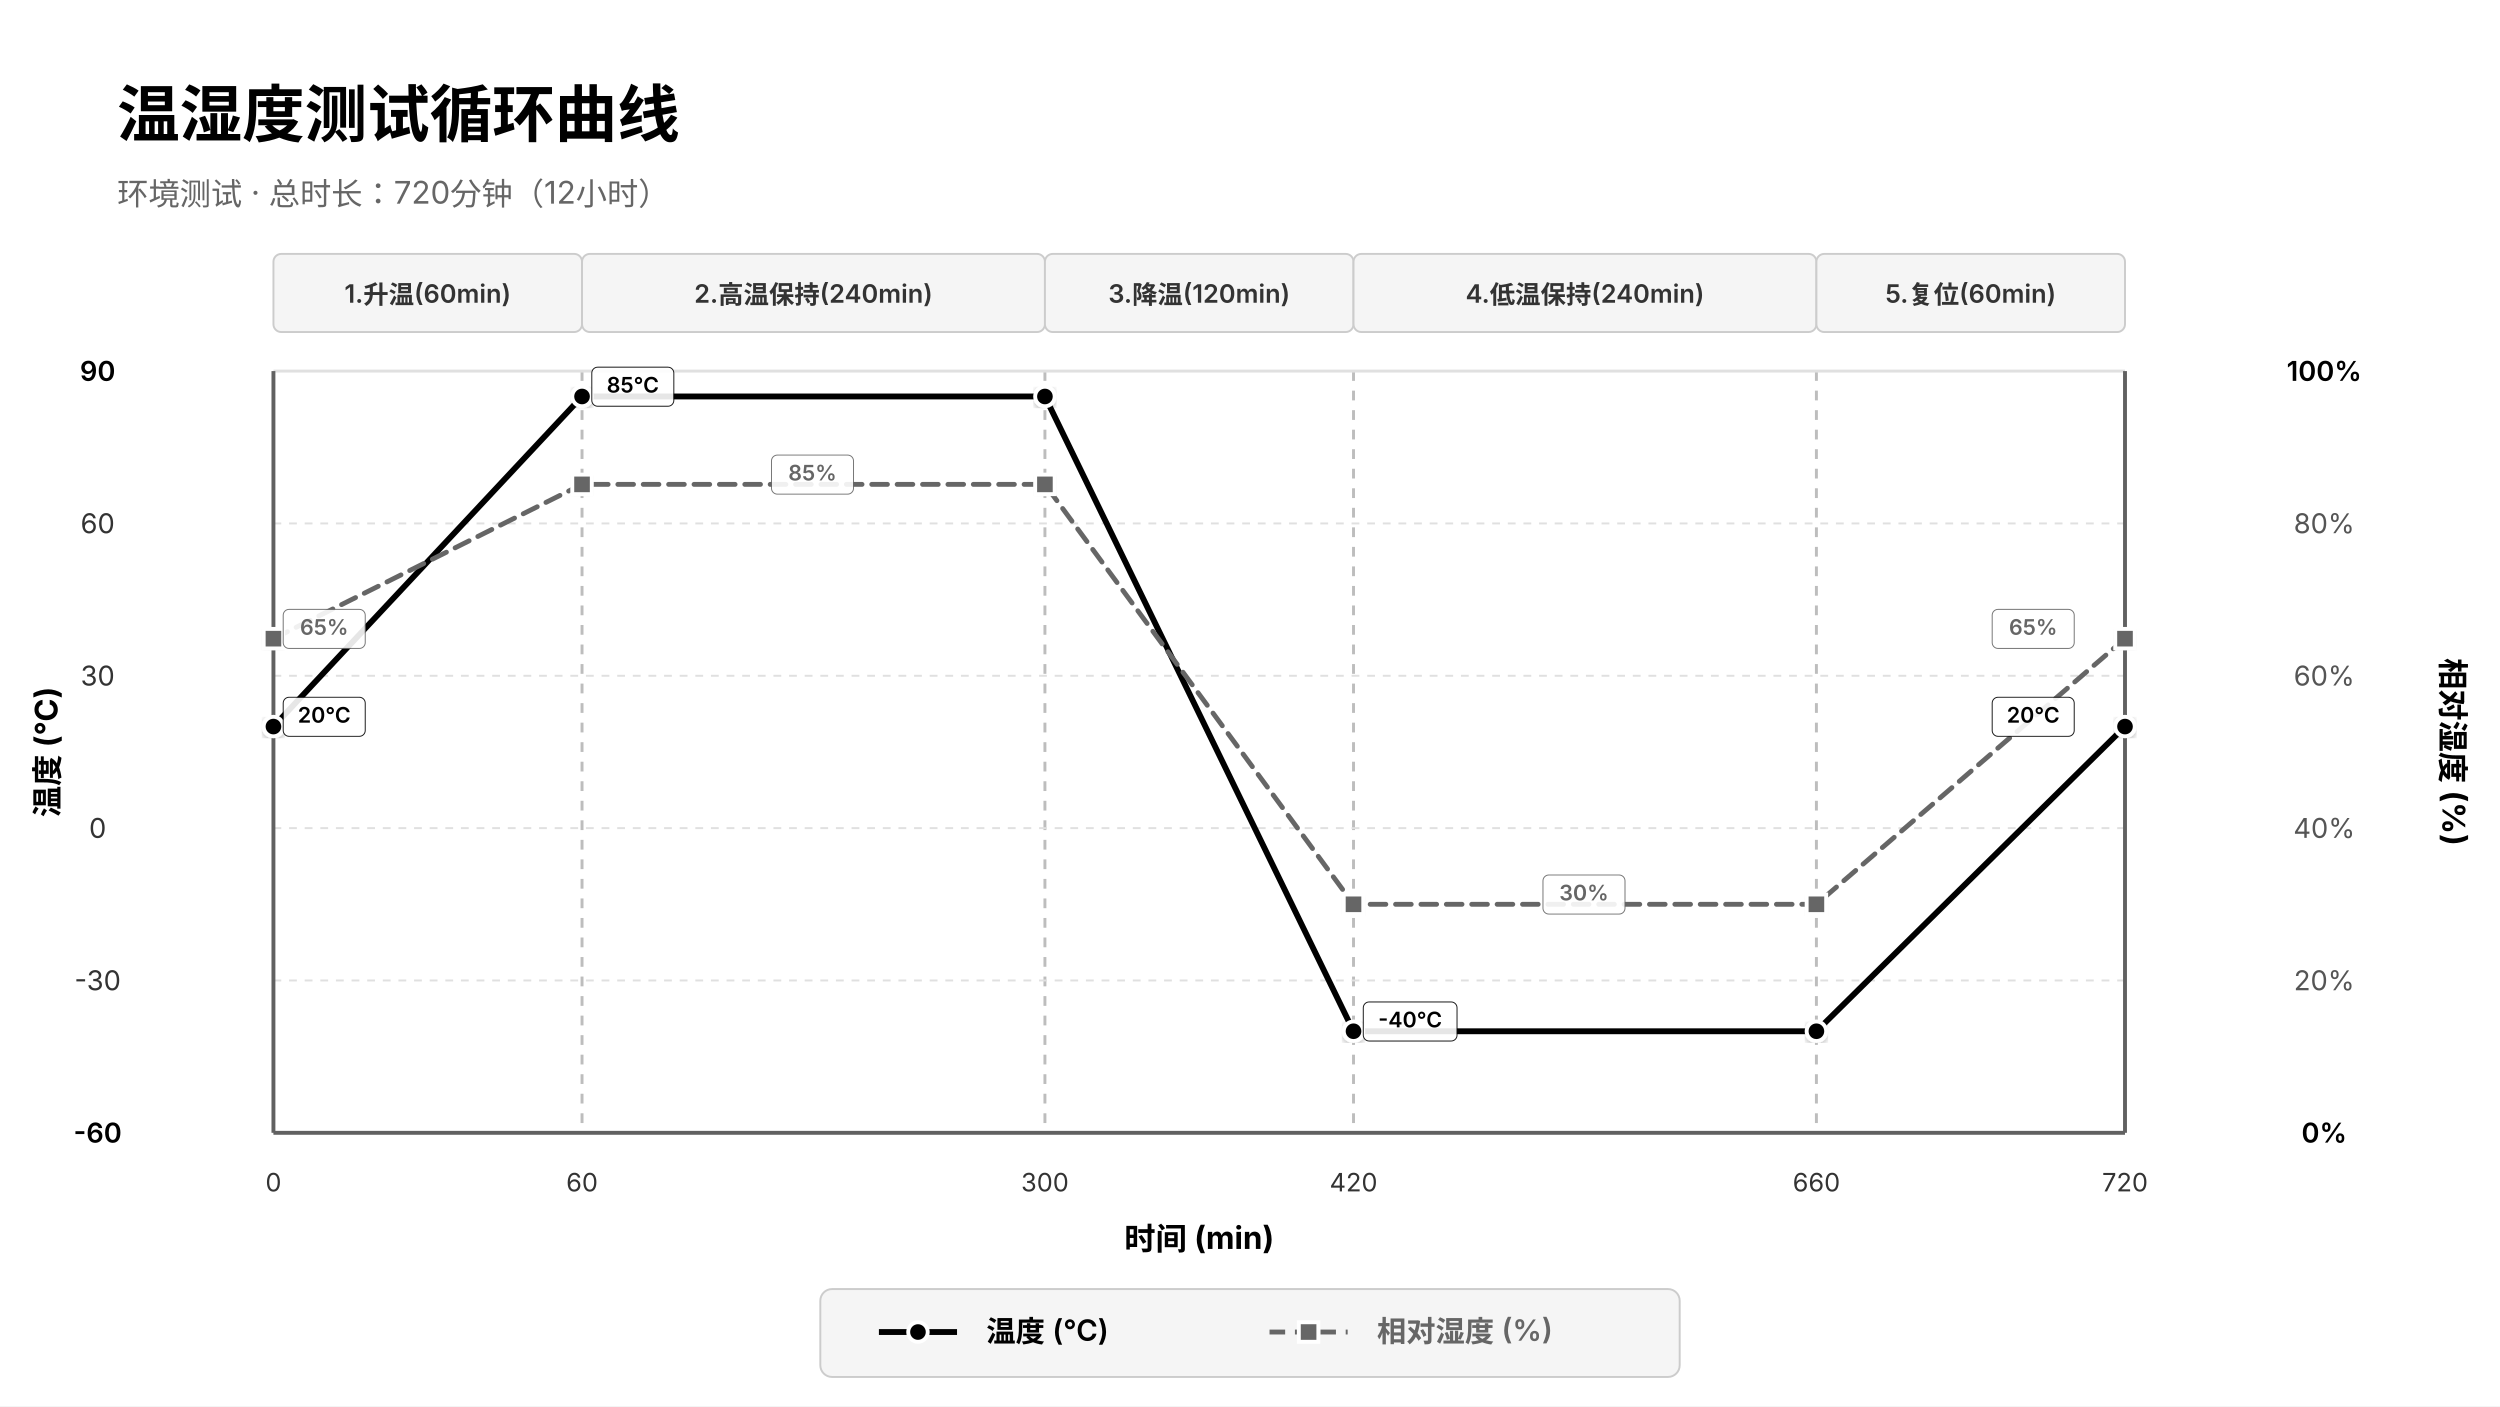
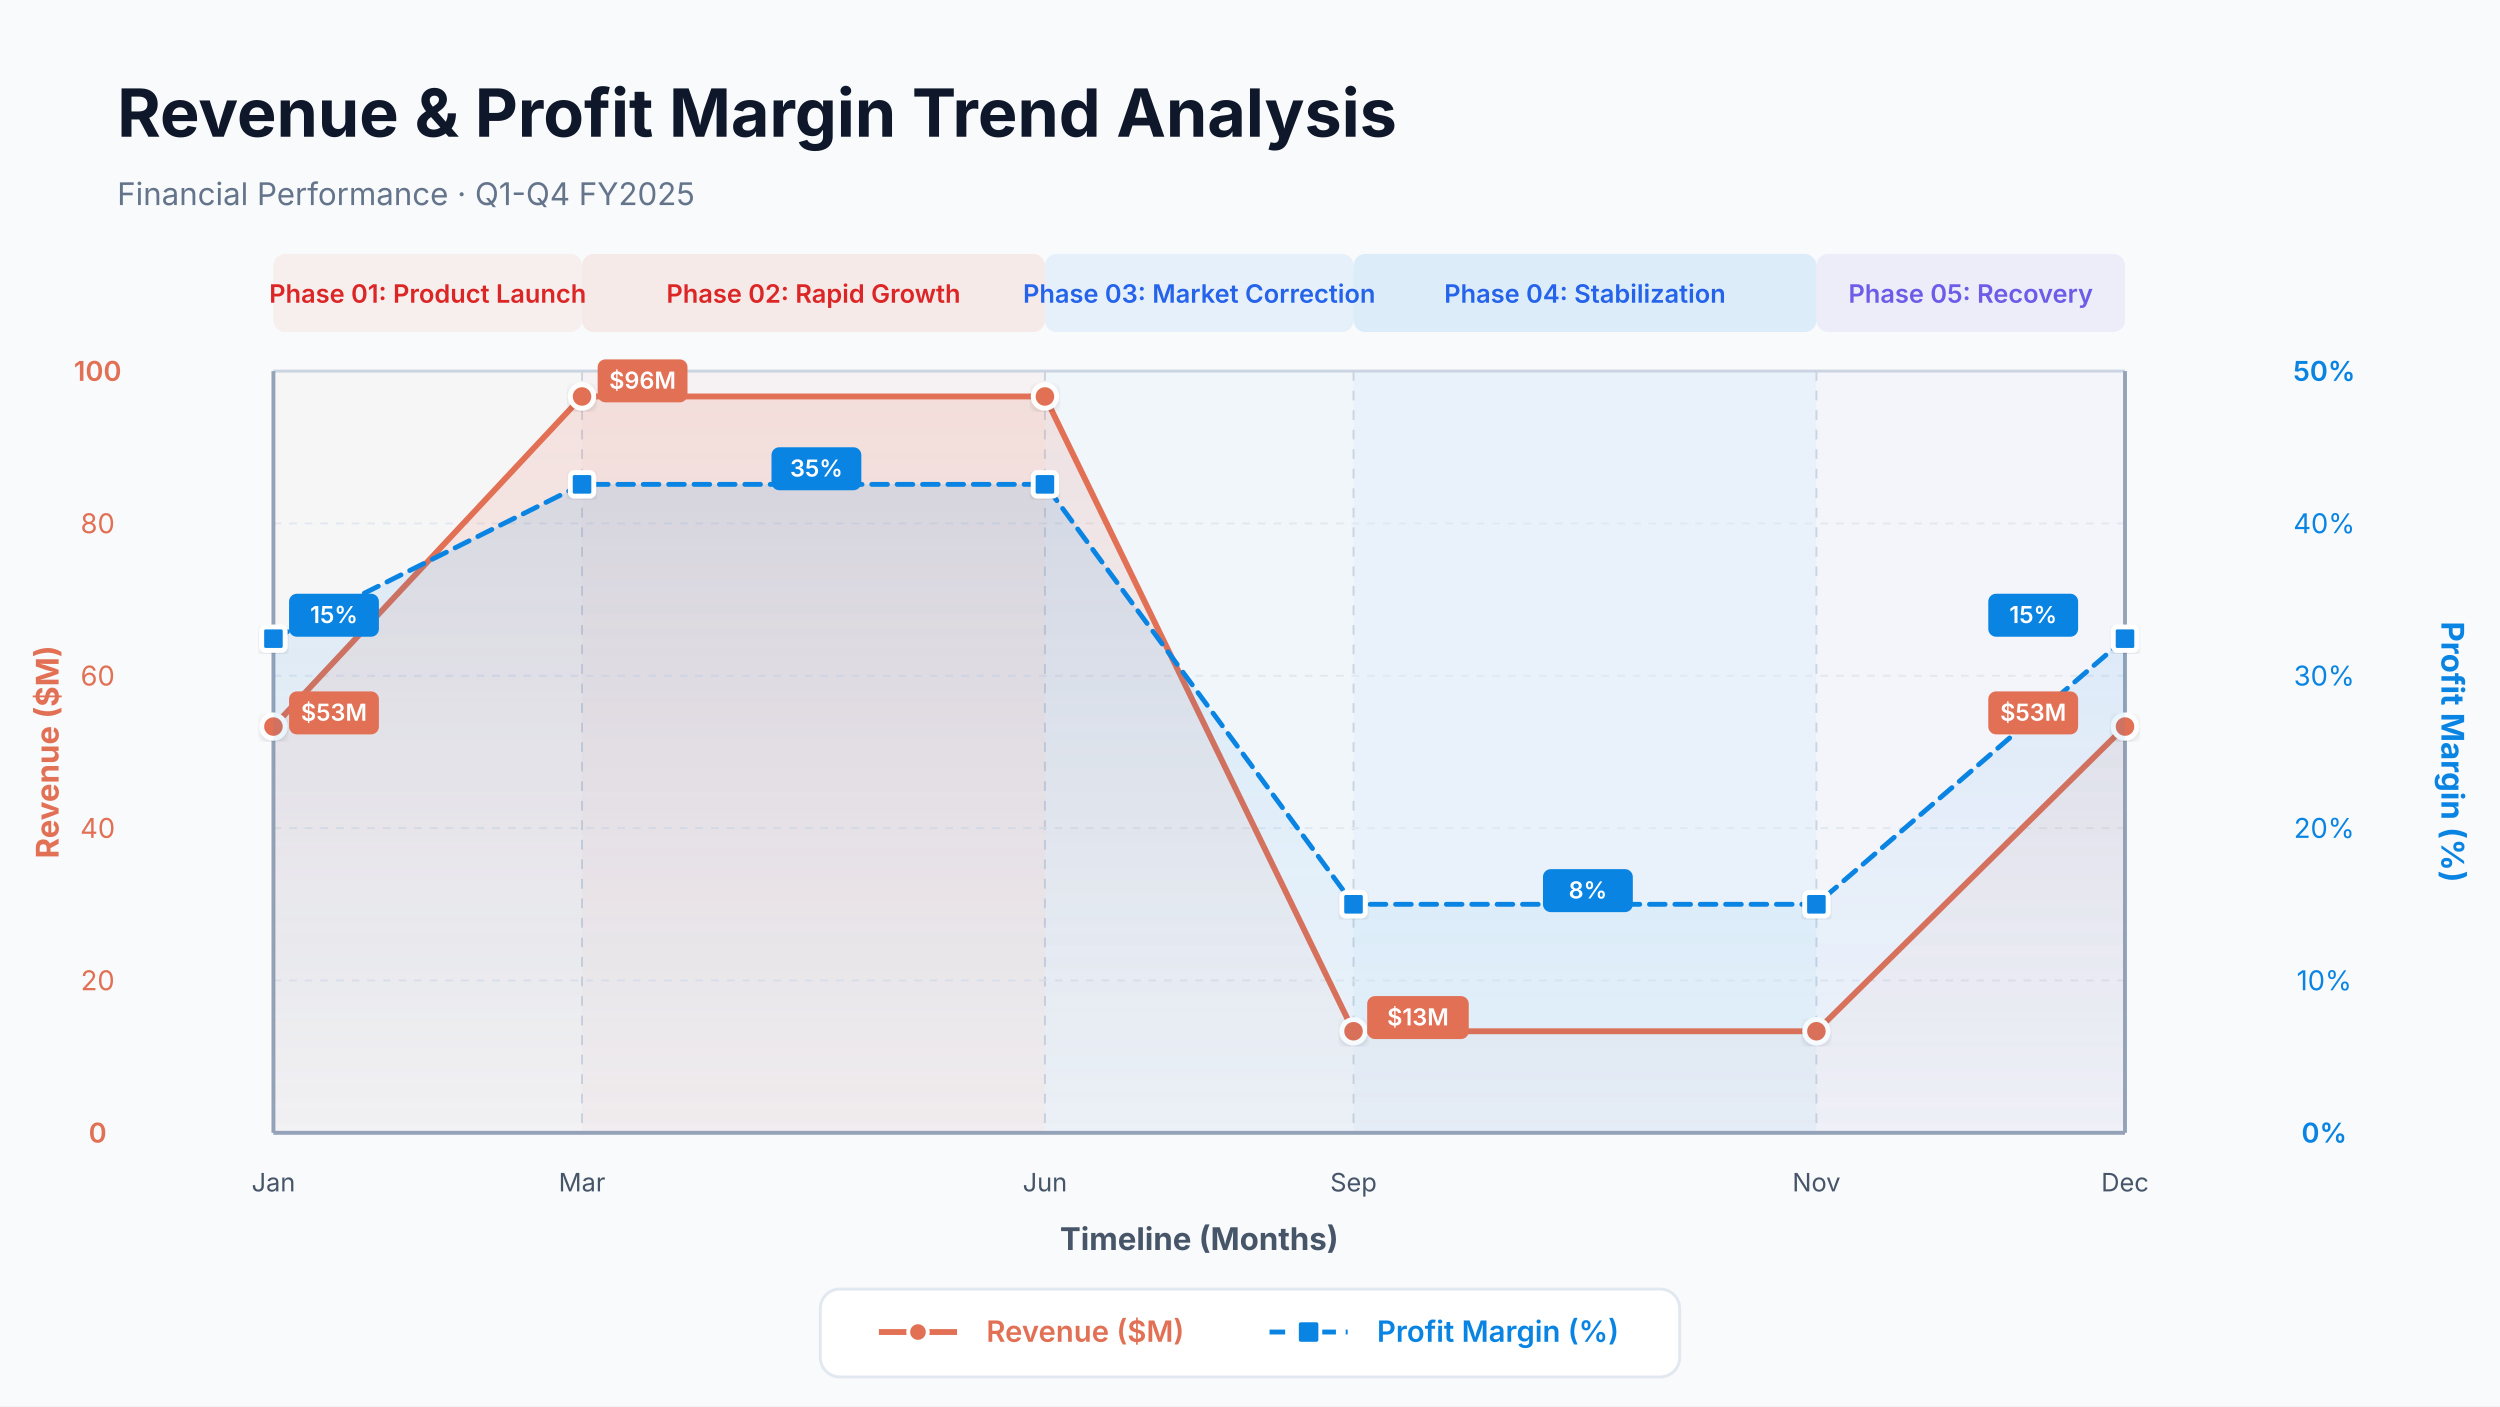
<svg xmlns="http://www.w3.org/2000/svg" viewBox="0 0 1280 720" width="1280" height="720">
  <defs>
-     <filter id="dotShadow">
+     <filter id="dotShadow" x="-15%" y="-15%" width="130%" height="130%">
      <feGaussianBlur in="SourceAlpha" stdDeviation="2" />
-       <feOffset dx="0" dy="1" />
-       <feComponentTransfer>
-         <feFuncA type="linear" slope="0.3" />
-       </feComponentTransfer>
+       <feOffset dx="0" dy="1" result="offsetBlur" />
+       <feFlood flood-color="#0F172A" flood-opacity="0.15" result="shadowColor" />
+       <feComposite in="shadowColor" in2="offsetBlur" operator="in" result="shadow" />
      <feMerge>
-         <feMergeNode />
+         <feMergeNode in="shadow" />
        <feMergeNode in="SourceGraphic" />
      </feMerge>
    </filter>
+     <linearGradient id="tempAreaGrad" x1="0%" y1="0%" x2="0%" y2="100%">
+       <stop offset="0%" style="stop-color:#E17055;stop-opacity:0.15" />
+       <stop offset="100%" style="stop-color:#E17055;stop-opacity:0.02" />
+     </linearGradient>
+     <linearGradient id="humidAreaGrad" x1="0%" y1="0%" x2="0%" y2="100%">
+       <stop offset="0%" style="stop-color:#0984E3;stop-opacity:0.12" />
+       <stop offset="100%" style="stop-color:#0984E3;stop-opacity:0.02" />
+     </linearGradient>
  </defs>
-   <rect width="1280" height="720" fill="#FFFFFF" />
-   <text x="60" y="70" font-family="-apple-system, BlinkMacSystemFont, 'Segoe UI', sans-serif" font-size="32" font-weight="bold" fill="#000000">
-     <tspan>温湿度测试循环曲线</tspan>
-   </text>
-   <text x="60" y="105" font-family="-apple-system, BlinkMacSystemFont, 'Segoe UI', sans-serif" font-size="16" fill="#666666">
-     <tspan>环境测试 · 总时长：720分钟（12小时）</tspan>
-   </text>
-   <rect x="140" y="130" width="158" height="40" fill="#F5F5F5" stroke="#CCCCCC" stroke-width="1" rx="4" />
-   <rect x="298" y="130" width="237" height="40" fill="#F5F5F5" stroke="#CCCCCC" stroke-width="1" rx="4" />
-   <rect x="535" y="130" width="158" height="40" fill="#F5F5F5" stroke="#CCCCCC" stroke-width="1" rx="4" />
-   <rect x="693" y="130" width="237" height="40" fill="#F5F5F5" stroke="#CCCCCC" stroke-width="1" rx="4" />
-   <rect x="930" y="130" width="158" height="40" fill="#F5F5F5" stroke="#CCCCCC" stroke-width="1" rx="4" />
-   <text x="219" y="155" font-family="-apple-system, BlinkMacSystemFont, 'Segoe UI', sans-serif" font-size="13" font-weight="600" fill="#333333" text-anchor="middle">
-     <tspan>1.升温(60min)</tspan>
-   </text>
-   <text x="416.5" y="155" font-family="-apple-system, BlinkMacSystemFont, 'Segoe UI', sans-serif" font-size="13" font-weight="600" fill="#333333" text-anchor="middle">
-     <tspan>2.高温保持(240min)</tspan>
-   </text>
-   <text x="614" y="155" font-family="-apple-system, BlinkMacSystemFont, 'Segoe UI', sans-serif" font-size="13" font-weight="600" fill="#333333" text-anchor="middle">
-     <tspan>3.降温(120min)</tspan>
-   </text>
-   <text x="811.5" y="155" font-family="-apple-system, BlinkMacSystemFont, 'Segoe UI', sans-serif" font-size="13" font-weight="600" fill="#333333" text-anchor="middle">
-     <tspan>4.低温保持(240min)</tspan>
-   </text>
-   <text x="1009" y="155" font-family="-apple-system, BlinkMacSystemFont, 'Segoe UI', sans-serif" font-size="13" font-weight="600" fill="#333333" text-anchor="middle">
-     <tspan>5.复位(60min)</tspan>
-   </text>
+   <rect width="1280" height="720" fill="#F8FAFC" />
+   <text x="60" y="70" font-family="-apple-system, BlinkMacSystemFont, 'Segoe UI', sans-serif" font-size="34" font-weight="bold" fill="#0F172A">Revenue &amp; Profit Margin Trend Analysis</text>
+   <text x="60" y="105" font-family="-apple-system, BlinkMacSystemFont, 'Segoe UI', sans-serif" font-size="16" fill="#64748B">Financial Performance · Q1-Q4 FY2025</text>
+   <rect x="140" y="130" width="158" height="40" fill="#E17055" fill-opacity="0.08" rx="6" />
+   <rect x="298" y="130" width="237" height="40" fill="#E17055" fill-opacity="0.12" rx="6" />
+   <rect x="535" y="130" width="158" height="40" fill="#0984E3" fill-opacity="0.08" rx="6" />
+   <rect x="693" y="130" width="237" height="40" fill="#0984E3" fill-opacity="0.12" rx="6" />
+   <rect x="930" y="130" width="158" height="40" fill="#6C5CE7" fill-opacity="0.08" rx="6" />
+   <text x="219" y="155" font-family="-apple-system, BlinkMacSystemFont, 'Segoe UI', sans-serif" font-size="13" font-weight="600" fill="#DC2626" text-anchor="middle">Phase 01: Product Launch</text>
+   <text x="416.5" y="155" font-family="-apple-system, BlinkMacSystemFont, 'Segoe UI', sans-serif" font-size="13" font-weight="600" fill="#DC2626" text-anchor="middle">Phase 02: Rapid Growth</text>
+   <text x="614" y="155" font-family="-apple-system, BlinkMacSystemFont, 'Segoe UI', sans-serif" font-size="13" font-weight="600" fill="#2563EB" text-anchor="middle">Phase 03: Market Correction</text>
+   <text x="811.5" y="155" font-family="-apple-system, BlinkMacSystemFont, 'Segoe UI', sans-serif" font-size="13" font-weight="600" fill="#2563EB" text-anchor="middle">Phase 04: Stabilization</text>
+   <text x="1009" y="155" font-family="-apple-system, BlinkMacSystemFont, 'Segoe UI', sans-serif" font-size="13" font-weight="600" fill="#6C5CE7" text-anchor="middle">Phase 05: Recovery</text>
  <g id="chartArea">
-     <line x1="298" y1="190" x2="298" y2="580" stroke="#BDBDBD" stroke-width="1.5" stroke-dasharray="5,5" />
-     <line x1="535" y1="190" x2="535" y2="580" stroke="#BDBDBD" stroke-width="1.5" stroke-dasharray="5,5" />
-     <line x1="693" y1="190" x2="693" y2="580" stroke="#BDBDBD" stroke-width="1.5" stroke-dasharray="5,5" />
-     <line x1="930" y1="190" x2="930" y2="580" stroke="#BDBDBD" stroke-width="1.5" stroke-dasharray="5,5" />
-     <line x1="140" y1="580" x2="1088" y2="580" stroke="#E0E0E0" stroke-width="1.5" />
-     <line x1="140" y1="502" x2="1088" y2="502" stroke="#E0E0E0" stroke-width="1" stroke-dasharray="4,4" />
-     <line x1="140" y1="424" x2="1088" y2="424" stroke="#E0E0E0" stroke-width="1" stroke-dasharray="4,4" />
-     <line x1="140" y1="346" x2="1088" y2="346" stroke="#E0E0E0" stroke-width="1" stroke-dasharray="4,4" />
-     <line x1="140" y1="268" x2="1088" y2="268" stroke="#E0E0E0" stroke-width="1" stroke-dasharray="4,4" />
-     <line x1="140" y1="190" x2="1088" y2="190" stroke="#E0E0E0" stroke-width="1.5" />
-     <text x="50" y="585" font-family="-apple-system, BlinkMacSystemFont, 'Segoe UI', sans-serif" font-size="14" font-weight="600" fill="#000000" text-anchor="middle">
-       <tspan>-60</tspan>
-     </text>
-     <text x="50" y="507" font-family="-apple-system, BlinkMacSystemFont, 'Segoe UI', sans-serif" font-size="14" fill="#333333" text-anchor="middle">
-       <tspan>-30</tspan>
-     </text>
-     <text x="50" y="429" font-family="-apple-system, BlinkMacSystemFont, 'Segoe UI', sans-serif" font-size="14" fill="#333333" text-anchor="middle">
-       <tspan>0</tspan>
-     </text>
-     <text x="50" y="351" font-family="-apple-system, BlinkMacSystemFont, 'Segoe UI', sans-serif" font-size="14" fill="#333333" text-anchor="middle">
-       <tspan>30</tspan>
-     </text>
-     <text x="50" y="273" font-family="-apple-system, BlinkMacSystemFont, 'Segoe UI', sans-serif" font-size="14" fill="#333333" text-anchor="middle">
-       <tspan>60</tspan>
-     </text>
-     <text x="50" y="195" font-family="-apple-system, BlinkMacSystemFont, 'Segoe UI', sans-serif" font-size="14" font-weight="600" fill="#000000" text-anchor="middle">
-       <tspan>90</tspan>
-     </text>
-     <text x="30" y="385" font-family="-apple-system, BlinkMacSystemFont, 'Segoe UI', sans-serif" font-size="16" font-weight="bold" fill="#000000" text-anchor="middle" transform="rotate(-90, 30, 385)">
-       <tspan>温度 (℃)</tspan>
-     </text>
-     <text x="1190" y="585" font-family="-apple-system, BlinkMacSystemFont, 'Segoe UI', sans-serif" font-size="14" font-weight="600" fill="#000000" text-anchor="middle">
-       <tspan>0%</tspan>
-     </text>
-     <text x="1190" y="507" font-family="-apple-system, BlinkMacSystemFont, 'Segoe UI', sans-serif" font-size="14" fill="#555555" text-anchor="middle">
-       <tspan>20%</tspan>
-     </text>
-     <text x="1190" y="429" font-family="-apple-system, BlinkMacSystemFont, 'Segoe UI', sans-serif" font-size="14" fill="#555555" text-anchor="middle">
-       <tspan>40%</tspan>
-     </text>
-     <text x="1190" y="351" font-family="-apple-system, BlinkMacSystemFont, 'Segoe UI', sans-serif" font-size="14" fill="#555555" text-anchor="middle">
-       <tspan>60%</tspan>
-     </text>
-     <text x="1190" y="273" font-family="-apple-system, BlinkMacSystemFont, 'Segoe UI', sans-serif" font-size="14" fill="#555555" text-anchor="middle">
-       <tspan>80%</tspan>
-     </text>
-     <text x="1190" y="195" font-family="-apple-system, BlinkMacSystemFont, 'Segoe UI', sans-serif" font-size="14" font-weight="600" fill="#000000" text-anchor="middle">
-       <tspan>100%</tspan>
-     </text>
-     <text x="1250" y="385" font-family="-apple-system, BlinkMacSystemFont, 'Segoe UI', sans-serif" font-size="16" font-weight="bold" fill="#000000" text-anchor="middle" transform="rotate(90, 1250, 385)">
-       <tspan>相对湿度 (%)</tspan>
-     </text>
-     <line x1="140" y1="190" x2="140" y2="580" stroke="#616161" stroke-width="2" />
-     <line x1="140" y1="580" x2="1088" y2="580" stroke="#616161" stroke-width="2" />
-     <line x1="1088" y1="190" x2="1088" y2="580" stroke="#616161" stroke-width="2" />
-     <text x="140" y="610" font-family="-apple-system, BlinkMacSystemFont, 'Segoe UI', sans-serif" font-size="13" fill="#333333" text-anchor="middle">
-       <tspan>0</tspan>
-     </text>
-     <text x="298" y="610" font-family="-apple-system, BlinkMacSystemFont, 'Segoe UI', sans-serif" font-size="13" fill="#333333" text-anchor="middle">
-       <tspan>60</tspan>
-     </text>
-     <text x="535" y="610" font-family="-apple-system, BlinkMacSystemFont, 'Segoe UI', sans-serif" font-size="13" fill="#333333" text-anchor="middle">
-       <tspan>300</tspan>
-     </text>
-     <text x="693" y="610" font-family="-apple-system, BlinkMacSystemFont, 'Segoe UI', sans-serif" font-size="13" fill="#333333" text-anchor="middle">
-       <tspan>420</tspan>
-     </text>
-     <text x="930" y="610" font-family="-apple-system, BlinkMacSystemFont, 'Segoe UI', sans-serif" font-size="13" fill="#333333" text-anchor="middle">
-       <tspan>660</tspan>
-     </text>
-     <text x="1088" y="610" font-family="-apple-system, BlinkMacSystemFont, 'Segoe UI', sans-serif" font-size="13" fill="#333333" text-anchor="middle">
-       <tspan>720</tspan>
-     </text>
-     <text x="614" y="640" font-family="-apple-system, BlinkMacSystemFont, 'Segoe UI', sans-serif" font-size="16" font-weight="bold" fill="#000000" text-anchor="middle">
-       <tspan>时间 (min)</tspan>
-     </text>
-     <polyline points="140,372 298,203 535,203 693,528 930,528 1088,372" fill="none" stroke="#000000" stroke-width="3" stroke-linecap="round" stroke-linejoin="round" />
-     <circle cx="140" cy="372" r="5" fill="#000000" stroke="#FFFFFF" stroke-width="2" filter="url(#dotShadow)" />
-     <circle cx="298" cy="203" r="5" fill="#000000" stroke="#FFFFFF" stroke-width="2" filter="url(#dotShadow)" />
-     <circle cx="535" cy="203" r="5" fill="#000000" stroke="#FFFFFF" stroke-width="2" filter="url(#dotShadow)" />
-     <circle cx="693" cy="528" r="5" fill="#000000" stroke="#FFFFFF" stroke-width="2" filter="url(#dotShadow)" />
-     <circle cx="930" cy="528" r="5" fill="#000000" stroke="#FFFFFF" stroke-width="2" filter="url(#dotShadow)" />
-     <circle cx="1088" cy="372" r="5" fill="#000000" stroke="#FFFFFF" stroke-width="2" filter="url(#dotShadow)" />
-     <polyline points="140,327 298,248 535,248 693,463 930,463 1088,327" fill="none" stroke="#666666" stroke-width="2.5" stroke-linecap="round" stroke-linejoin="round" stroke-dasharray="8,5" />
-     <rect x="135" y="322" width="10" height="10" fill="#666666" stroke="#FFFFFF" stroke-width="2" filter="url(#dotShadow)" />
-     <rect x="293" y="243" width="10" height="10" fill="#666666" stroke="#FFFFFF" stroke-width="2" filter="url(#dotShadow)" />
-     <rect x="530" y="243" width="10" height="10" fill="#666666" stroke="#FFFFFF" stroke-width="2" filter="url(#dotShadow)" />
-     <rect x="688" y="458" width="10" height="10" fill="#666666" stroke="#FFFFFF" stroke-width="2" filter="url(#dotShadow)" />
-     <rect x="925" y="458" width="10" height="10" fill="#666666" stroke="#FFFFFF" stroke-width="2" filter="url(#dotShadow)" />
-     <rect x="1083" y="322" width="10" height="10" fill="#666666" stroke="#FFFFFF" stroke-width="2" filter="url(#dotShadow)" />
-     <rect x="145" y="357" width="42" height="20" fill="#FFFFFF" stroke="#000000" stroke-width="0.5" rx="3" opacity="0.9" />
-     <text x="166" y="370" font-family="-apple-system, BlinkMacSystemFont, 'Segoe UI', sans-serif" font-size="11" font-weight="600" fill="#000000" text-anchor="middle">
-       <tspan>20℃</tspan>
-     </text>
-     <rect x="145" y="312" width="42" height="20" fill="#FFFFFF" stroke="#666666" stroke-width="0.5" rx="3" opacity="0.9" />
-     <text x="166" y="325" font-family="-apple-system, BlinkMacSystemFont, 'Segoe UI', sans-serif" font-size="11" font-weight="600" fill="#666666" text-anchor="middle">
-       <tspan>65%</tspan>
-     </text>
-     <rect x="303" y="188" width="42" height="20" fill="#FFFFFF" stroke="#000000" stroke-width="0.5" rx="3" opacity="0.9" />
-     <text x="324" y="201" font-family="-apple-system, BlinkMacSystemFont, 'Segoe UI', sans-serif" font-size="11" font-weight="600" fill="#000000" text-anchor="middle">
-       <tspan>85℃</tspan>
-     </text>
-     <rect x="395" y="233" width="42" height="20" fill="#FFFFFF" stroke="#666666" stroke-width="0.5" rx="3" opacity="0.9" />
-     <text x="416" y="246" font-family="-apple-system, BlinkMacSystemFont, 'Segoe UI', sans-serif" font-size="11" font-weight="600" fill="#666666" text-anchor="middle">
-       <tspan>85%</tspan>
-     </text>
-     <rect x="698" y="513" width="48" height="20" fill="#FFFFFF" stroke="#000000" stroke-width="0.5" rx="3" opacity="0.9" />
-     <text x="722" y="526" font-family="-apple-system, BlinkMacSystemFont, 'Segoe UI', sans-serif" font-size="11" font-weight="600" fill="#000000" text-anchor="middle">
-       <tspan>-40℃</tspan>
-     </text>
-     <rect x="790" y="448" width="42" height="20" fill="#FFFFFF" stroke="#666666" stroke-width="0.5" rx="3" opacity="0.9" />
-     <text x="811" y="461" font-family="-apple-system, BlinkMacSystemFont, 'Segoe UI', sans-serif" font-size="11" font-weight="600" fill="#666666" text-anchor="middle">
-       <tspan>30%</tspan>
-     </text>
-     <rect x="1020" y="357" width="42" height="20" fill="#FFFFFF" stroke="#000000" stroke-width="0.5" rx="3" opacity="0.9" />
-     <text x="1041" y="370" font-family="-apple-system, BlinkMacSystemFont, 'Segoe UI', sans-serif" font-size="11" font-weight="600" fill="#000000" text-anchor="middle">
-       <tspan>20℃</tspan>
-     </text>
-     <rect x="1020" y="312" width="42" height="20" fill="#FFFFFF" stroke="#666666" stroke-width="0.5" rx="3" opacity="0.9" />
-     <text x="1041" y="325" font-family="-apple-system, BlinkMacSystemFont, 'Segoe UI', sans-serif" font-size="11" font-weight="600" fill="#666666" text-anchor="middle">
-       <tspan>65%</tspan>
-     </text>
+     <rect x="140" y="190" width="158" height="390" fill="#E17055" fill-opacity="0.03" />
+     <rect x="298" y="190" width="237" height="390" fill="#E17055" fill-opacity="0.06" />
+     <rect x="535" y="190" width="158" height="390" fill="#0984E3" fill-opacity="0.03" />
+     <rect x="693" y="190" width="237" height="390" fill="#0984E3" fill-opacity="0.06" />
+     <rect x="930" y="190" width="158" height="390" fill="#6C5CE7" fill-opacity="0.03" />
+     <line x1="298" y1="190" x2="298" y2="580" stroke="#CBD5E1" stroke-width="1" stroke-dasharray="5,5" />
+     <line x1="535" y1="190" x2="535" y2="580" stroke="#CBD5E1" stroke-width="1" stroke-dasharray="5,5" />
+     <line x1="693" y1="190" x2="693" y2="580" stroke="#CBD5E1" stroke-width="1" stroke-dasharray="5,5" />
+     <line x1="930" y1="190" x2="930" y2="580" stroke="#CBD5E1" stroke-width="1" stroke-dasharray="5,5" />
+     <line x1="140" y1="580" x2="1088" y2="580" stroke="#CBD5E1" stroke-width="1.5" />
+     <line x1="140" y1="502" x2="1088" y2="502" stroke="#E2E8F0" stroke-width="1" stroke-dasharray="4,4" />
+     <line x1="140" y1="424" x2="1088" y2="424" stroke="#E2E8F0" stroke-width="1" stroke-dasharray="4,4" />
+     <line x1="140" y1="346" x2="1088" y2="346" stroke="#E2E8F0" stroke-width="1" stroke-dasharray="4,4" />
+     <line x1="140" y1="268" x2="1088" y2="268" stroke="#E2E8F0" stroke-width="1" stroke-dasharray="4,4" />
+     <line x1="140" y1="190" x2="1088" y2="190" stroke="#CBD5E1" stroke-width="1.5" />
+     <text x="50" y="585" font-family="-apple-system, BlinkMacSystemFont, 'Segoe UI', sans-serif" font-size="14" font-weight="600" fill="#E17055" text-anchor="middle">0</text>
+     <text x="50" y="507" font-family="-apple-system, BlinkMacSystemFont, 'Segoe UI', sans-serif" font-size="14" fill="#E17055" text-anchor="middle">20</text>
+     <text x="50" y="429" font-family="-apple-system, BlinkMacSystemFont, 'Segoe UI', sans-serif" font-size="14" fill="#E17055" text-anchor="middle">40</text>
+     <text x="50" y="351" font-family="-apple-system, BlinkMacSystemFont, 'Segoe UI', sans-serif" font-size="14" fill="#E17055" text-anchor="middle">60</text>
+     <text x="50" y="273" font-family="-apple-system, BlinkMacSystemFont, 'Segoe UI', sans-serif" font-size="14" fill="#E17055" text-anchor="middle">80</text>
+     <text x="50" y="195" font-family="-apple-system, BlinkMacSystemFont, 'Segoe UI', sans-serif" font-size="14" font-weight="600" fill="#E17055" text-anchor="middle">100</text>
+     <text x="30" y="385" font-family="-apple-system, BlinkMacSystemFont, 'Segoe UI', sans-serif" font-size="16" font-weight="bold" fill="#E17055" text-anchor="middle" transform="rotate(-90, 30, 385)">Revenue ($M)</text>
+     <text x="1190" y="585" font-family="-apple-system, BlinkMacSystemFont, 'Segoe UI', sans-serif" font-size="14" font-weight="600" fill="#0984E3" text-anchor="middle">0%</text>
+     <text x="1190" y="507" font-family="-apple-system, BlinkMacSystemFont, 'Segoe UI', sans-serif" font-size="14" fill="#0984E3" text-anchor="middle">10%</text>
+     <text x="1190" y="429" font-family="-apple-system, BlinkMacSystemFont, 'Segoe UI', sans-serif" font-size="14" fill="#0984E3" text-anchor="middle">20%</text>
+     <text x="1190" y="351" font-family="-apple-system, BlinkMacSystemFont, 'Segoe UI', sans-serif" font-size="14" fill="#0984E3" text-anchor="middle">30%</text>
+     <text x="1190" y="273" font-family="-apple-system, BlinkMacSystemFont, 'Segoe UI', sans-serif" font-size="14" fill="#0984E3" text-anchor="middle">40%</text>
+     <text x="1190" y="195" font-family="-apple-system, BlinkMacSystemFont, 'Segoe UI', sans-serif" font-size="14" font-weight="600" fill="#0984E3" text-anchor="middle">50%</text>
+     <text x="1250" y="385" font-family="-apple-system, BlinkMacSystemFont, 'Segoe UI', sans-serif" font-size="16" font-weight="bold" fill="#0984E3" text-anchor="middle" transform="rotate(90, 1250, 385)">Profit Margin (%)</text>
+     <line x1="140" y1="190" x2="140" y2="580" stroke="#94A3B8" stroke-width="2" />
+     <line x1="140" y1="580" x2="1088" y2="580" stroke="#94A3B8" stroke-width="2" />
+     <line x1="1088" y1="190" x2="1088" y2="580" stroke="#94A3B8" stroke-width="2" />
+     <text x="140" y="610" font-family="-apple-system, BlinkMacSystemFont, 'Segoe UI', sans-serif" font-size="13" fill="#475569" text-anchor="middle">Jan</text>
+     <text x="298" y="610" font-family="-apple-system, BlinkMacSystemFont, 'Segoe UI', sans-serif" font-size="13" fill="#475569" text-anchor="middle">Mar</text>
+     <text x="535" y="610" font-family="-apple-system, BlinkMacSystemFont, 'Segoe UI', sans-serif" font-size="13" fill="#475569" text-anchor="middle">Jun</text>
+     <text x="693" y="610" font-family="-apple-system, BlinkMacSystemFont, 'Segoe UI', sans-serif" font-size="13" fill="#475569" text-anchor="middle">Sep</text>
+     <text x="930" y="610" font-family="-apple-system, BlinkMacSystemFont, 'Segoe UI', sans-serif" font-size="13" fill="#475569" text-anchor="middle">Nov</text>
+     <text x="1088" y="610" font-family="-apple-system, BlinkMacSystemFont, 'Segoe UI', sans-serif" font-size="13" fill="#475569" text-anchor="middle">Dec</text>
+     <text x="614" y="640" font-family="-apple-system, BlinkMacSystemFont, 'Segoe UI', sans-serif" font-size="16" font-weight="bold" fill="#475569" text-anchor="middle">Timeline (Months)</text>
+     <polygon points="140,372 298,203 535,203 693,528 930,528 1088,372 1088,580 140,580" fill="url(#tempAreaGrad)" />
+     <polyline points="140,372 298,203 535,203 693,528 930,528 1088,372" fill="none" stroke="#E17055" stroke-width="3" stroke-linecap="round" stroke-linejoin="round" />
+     <circle cx="140" cy="372" r="6" fill="#E17055" stroke="#FFFFFF" stroke-width="2.5" filter="url(#dotShadow)" />
+     <circle cx="298" cy="203" r="6" fill="#E17055" stroke="#FFFFFF" stroke-width="2.5" filter="url(#dotShadow)" />
+     <circle cx="535" cy="203" r="6" fill="#E17055" stroke="#FFFFFF" stroke-width="2.5" filter="url(#dotShadow)" />
+     <circle cx="693" cy="528" r="6" fill="#E17055" stroke="#FFFFFF" stroke-width="2.5" filter="url(#dotShadow)" />
+     <circle cx="930" cy="528" r="6" fill="#E17055" stroke="#FFFFFF" stroke-width="2.5" filter="url(#dotShadow)" />
+     <circle cx="1088" cy="372" r="6" fill="#E17055" stroke="#FFFFFF" stroke-width="2.5" filter="url(#dotShadow)" />
+     <polygon points="140,327 298,248 535,248 693,463 930,463 1088,327 1088,580 140,580" fill="url(#humidAreaGrad)" />
+     <polyline points="140,327 298,248 535,248 693,463 930,463 1088,327" fill="none" stroke="#0984E3" stroke-width="2.5" stroke-linecap="round" stroke-linejoin="round" stroke-dasharray="8,5" />
+     <rect x="134" y="321" width="12" height="12" rx="2" fill="#0984E3" stroke="#FFFFFF" stroke-width="2.5" filter="url(#dotShadow)" />
+     <rect x="292" y="242" width="12" height="12" rx="2" fill="#0984E3" stroke="#FFFFFF" stroke-width="2.5" filter="url(#dotShadow)" />
+     <rect x="529" y="242" width="12" height="12" rx="2" fill="#0984E3" stroke="#FFFFFF" stroke-width="2.5" filter="url(#dotShadow)" />
+     <rect x="687" y="457" width="12" height="12" rx="2" fill="#0984E3" stroke="#FFFFFF" stroke-width="2.5" filter="url(#dotShadow)" />
+     <rect x="924" y="457" width="12" height="12" rx="2" fill="#0984E3" stroke="#FFFFFF" stroke-width="2.5" filter="url(#dotShadow)" />
+     <rect x="1082" y="321" width="12" height="12" rx="2" fill="#0984E3" stroke="#FFFFFF" stroke-width="2.5" filter="url(#dotShadow)" />
+     <rect x="148" y="354" width="46" height="22" fill="#E17055" rx="4" />
+     <text x="171" y="369" font-family="-apple-system, BlinkMacSystemFont, 'Segoe UI', sans-serif" font-size="12" font-weight="600" fill="#FFFFFF" text-anchor="middle">$53M</text>
+     <rect x="148" y="304" width="46" height="22" fill="#0984E3" rx="4" />
+     <text x="171" y="319" font-family="-apple-system, BlinkMacSystemFont, 'Segoe UI', sans-serif" font-size="12" font-weight="600" fill="#FFFFFF" text-anchor="middle">15%</text>
+     <rect x="306" y="184" width="46" height="22" fill="#E17055" rx="4" />
+     <text x="329" y="199" font-family="-apple-system, BlinkMacSystemFont, 'Segoe UI', sans-serif" font-size="12" font-weight="600" fill="#FFFFFF" text-anchor="middle">$96M</text>
+     <rect x="395" y="229" width="46" height="22" fill="#0984E3" rx="4" />
+     <text x="418" y="244" font-family="-apple-system, BlinkMacSystemFont, 'Segoe UI', sans-serif" font-size="12" font-weight="600" fill="#FFFFFF" text-anchor="middle">35%</text>
+     <rect x="700" y="510" width="52" height="22" fill="#E17055" rx="4" />
+     <text x="726" y="525" font-family="-apple-system, BlinkMacSystemFont, 'Segoe UI', sans-serif" font-size="12" font-weight="600" fill="#FFFFFF" text-anchor="middle">$13M</text>
+     <rect x="790" y="445" width="46" height="22" fill="#0984E3" rx="4" />
+     <text x="813" y="460" font-family="-apple-system, BlinkMacSystemFont, 'Segoe UI', sans-serif" font-size="12" font-weight="600" fill="#FFFFFF" text-anchor="middle">8%</text>
+     <rect x="1018" y="354" width="46" height="22" fill="#E17055" rx="4" />
+     <text x="1041" y="369" font-family="-apple-system, BlinkMacSystemFont, 'Segoe UI', sans-serif" font-size="12" font-weight="600" fill="#FFFFFF" text-anchor="middle">$53M</text>
+     <rect x="1018" y="304" width="46" height="22" fill="#0984E3" rx="4" />
+     <text x="1041" y="319" font-family="-apple-system, BlinkMacSystemFont, 'Segoe UI', sans-serif" font-size="12" font-weight="600" fill="#FFFFFF" text-anchor="middle">15%</text>
  </g>
  <g id="legend">
-     <rect x="420" y="660" width="440" height="45" fill="#F5F5F5" stroke="#CCCCCC" stroke-width="1" rx="6" />
-     <line x1="450" y1="682" x2="490" y2="682" stroke="#000000" stroke-width="3" />
-     <circle cx="470" cy="682" r="5" fill="#000000" stroke="#FFFFFF" stroke-width="2" />
-     <text x="505" y="687" font-family="-apple-system, BlinkMacSystemFont, 'Segoe UI', sans-serif" font-size="15" font-weight="600" fill="#000000">
-       <tspan>温度 (℃)</tspan>
-     </text>
-     <line x1="650" y1="682" x2="690" y2="682" stroke="#666666" stroke-width="2.5" stroke-dasharray="8,5" />
-     <rect x="665" y="677" width="10" height="10" fill="#666666" stroke="#FFFFFF" stroke-width="2" />
-     <text x="705" y="687" font-family="-apple-system, BlinkMacSystemFont, 'Segoe UI', sans-serif" font-size="15" font-weight="600" fill="#666666">
-       <tspan>相对湿度 (%)</tspan>
-     </text>
+     <rect x="420" y="660" width="440" height="45" fill="#FFFFFF" stroke="#E2E8F0" stroke-width="1.5" rx="10" />
+     <line x1="450" y1="682" x2="490" y2="682" stroke="#E17055" stroke-width="3" />
+     <circle cx="470" cy="682" r="5" fill="#E17055" stroke="#FFFFFF" stroke-width="2" />
+     <text x="505" y="687" font-family="-apple-system, BlinkMacSystemFont, 'Segoe UI', sans-serif" font-size="15" font-weight="600" fill="#E17055">Revenue ($M)</text>
+     <line x1="650" y1="682" x2="690" y2="682" stroke="#0984E3" stroke-width="2.5" stroke-dasharray="8,5" />
+     <rect x="664" y="676" width="12" height="12" rx="2" fill="#0984E3" stroke="#FFFFFF" stroke-width="2" />
+     <text x="705" y="687" font-family="-apple-system, BlinkMacSystemFont, 'Segoe UI', sans-serif" font-size="15" font-weight="600" fill="#0984E3">Profit Margin (%)</text>
  </g>
</svg>
